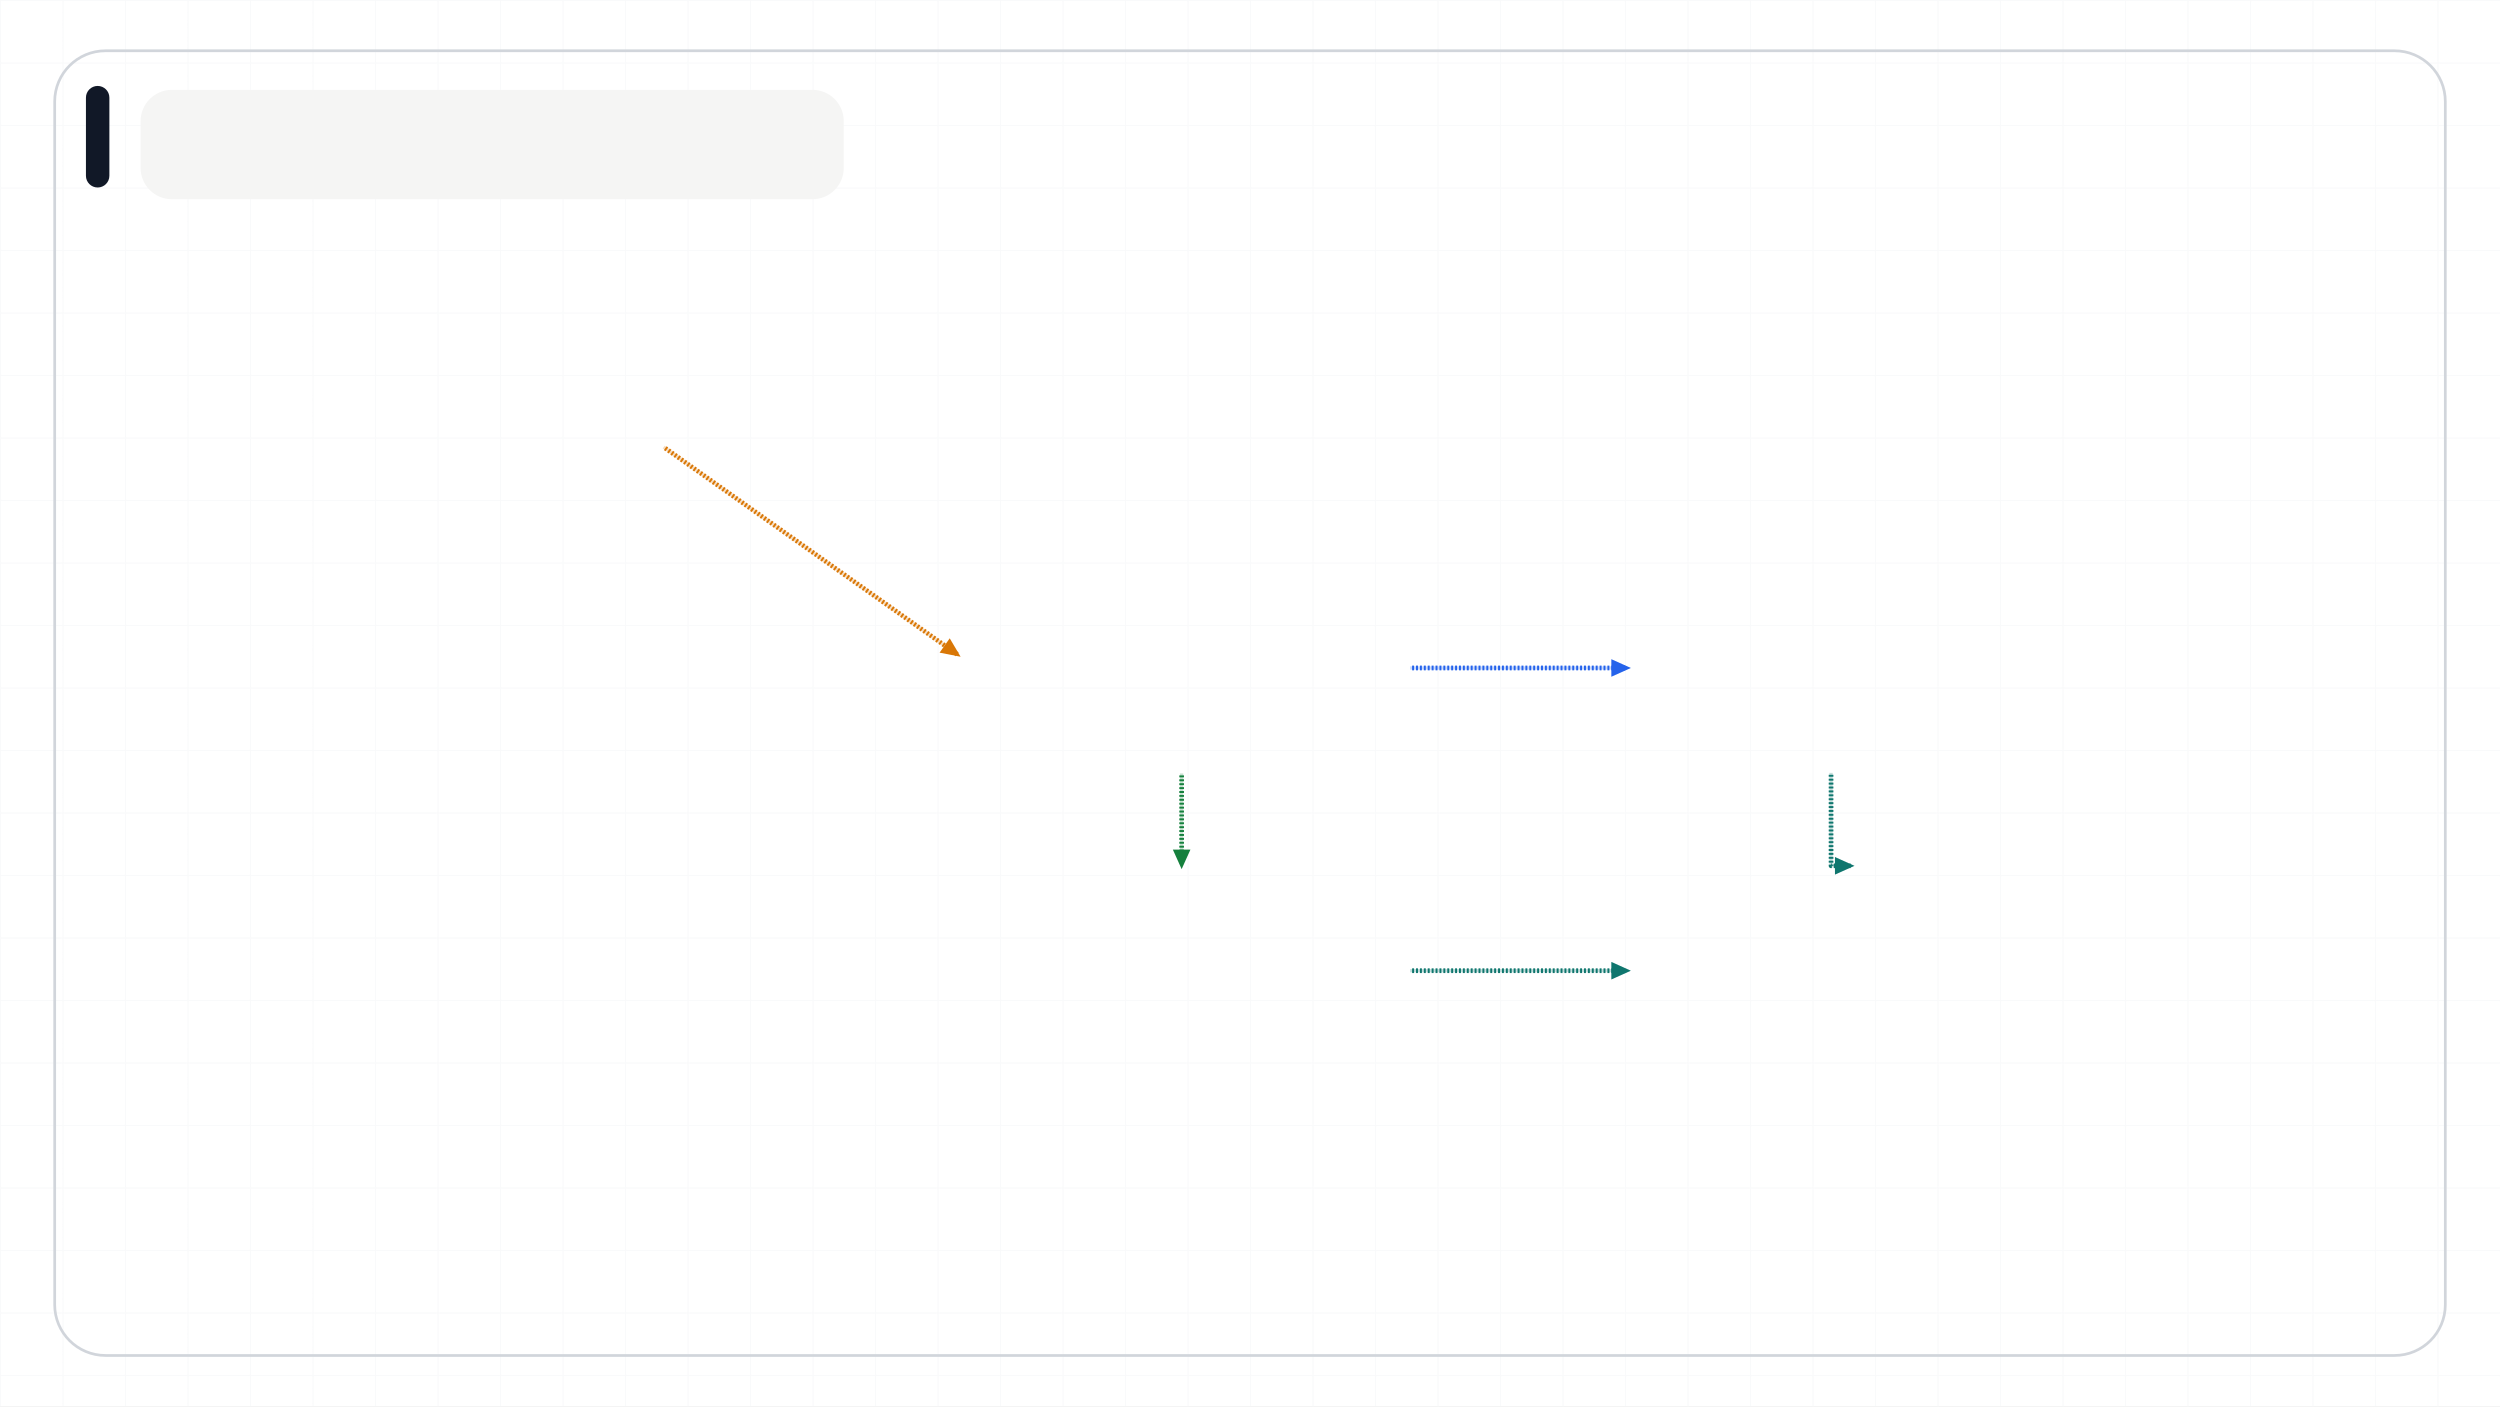
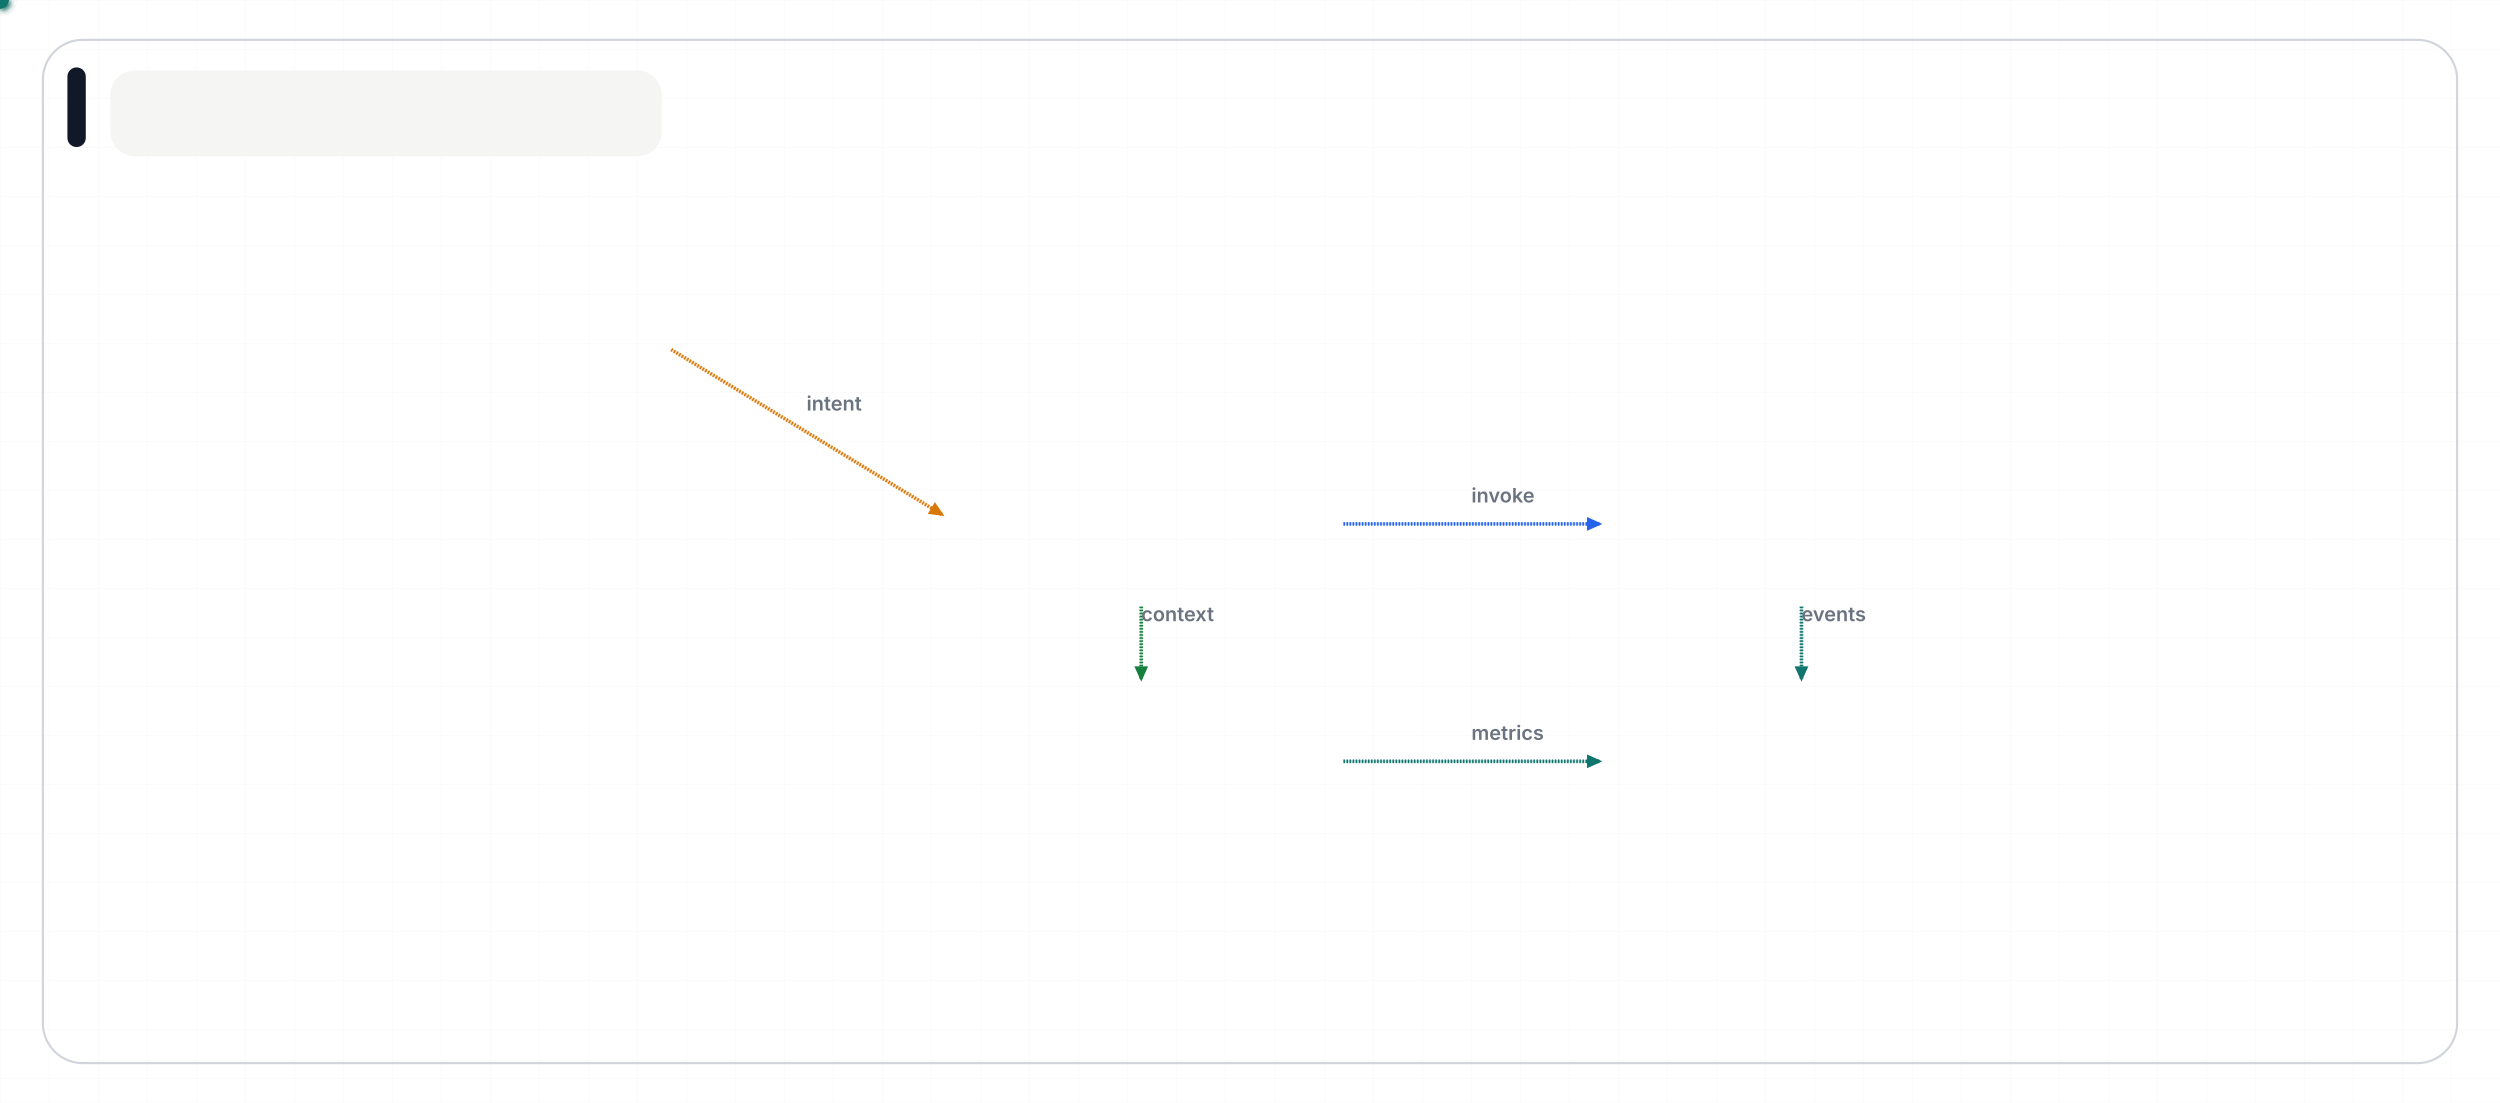
- <svg xmlns="http://www.w3.org/2000/svg" width="1280" height="720" viewBox="0 0 1280 720" role="img" aria-labelledby="diagram-title diagram-desc" data-motion-profile="subtle" data-motion-sequence="step-stagger" data-motion-edge="draw" data-motion-node="fade" data-motion-group="soft-reveal" data-motion-title="fade" data-motion-reduced="subtle" data-icon-system="illustrated-character-v1">
+ <svg xmlns="http://www.w3.org/2000/svg" width="1632" height="720" viewBox="0 0 1632 720" role="img" aria-labelledby="diagram-title diagram-desc" data-motion-profile="showcase-v1" data-motion-sequence="staged" data-motion-edge="packet-flow" data-motion-node="icon-performance" data-motion-group="border-scan" data-motion-title="highlight-sweep" data-motion-reduced="subtle" data-icon-system="illustrated" data-icon-system-version="2.5.0">
  <style>
  .title { font: 700 42px ui-sans-serif, system-ui, -apple-system, BlinkMacSystemFont, "Segoe UI", sans-serif; letter-spacing: 0; }
  .subtitle { font: 400 16px ui-sans-serif, system-ui, -apple-system, BlinkMacSystemFont, "Segoe UI", sans-serif; }
  .node-title { font: 700 18px ui-sans-serif, system-ui, -apple-system, BlinkMacSystemFont, "Segoe UI", sans-serif; }
  .node-caption { font: 400 13px ui-sans-serif, system-ui, -apple-system, BlinkMacSystemFont, "Segoe UI", sans-serif; opacity: 0.84; }
  .group-label { font: 700 14px ui-sans-serif, system-ui, -apple-system, BlinkMacSystemFont, "Segoe UI", sans-serif; text-transform: uppercase; letter-spacing: 0.08em; }
  .edge-label { font: 600 13px ui-sans-serif, system-ui, -apple-system, BlinkMacSystemFont, "Segoe UI", sans-serif; }
  .step-label { font: 700 12px ui-sans-serif, system-ui, -apple-system, BlinkMacSystemFont, "Segoe UI", sans-serif; }
  .edge-flow { stroke-linecap: round; }
  .edge-draw, .edge-base { stroke-linecap: butt; stroke-linejoin: round; }
  .edge-particle { filter: url(#particle-glow); }
  .edge-arrow-particle { filter: url(#particle-glow); }
  .semantic-icon { vector-effect: non-scaling-stroke; }
  .semantic-icon-breathe { transform-box: fill-box; transform-origin: center; animation: semanticIconBreathe 2.8s ease-in-out infinite; }
  .icon-breathe-halo { pointer-events: none; filter: url(#particle-glow); }
  .node-glow, .node-burst { pointer-events: none; }
  #title-accent { transform-origin: 50px 70px; animation: titlePulse 4.8s ease-in-out infinite; }
  #title-highlight { transform-origin: 252px 74px; animation: titleSlide 5.6s ease-in-out infinite; }
  @keyframes titlePulse { 0%, 100% { opacity: 0.76; } 50% { opacity: 1; } }
  @keyframes titleSlide { 0%, 100% { transform: translateX(0); opacity: 0.9; } 50% { transform: translateX(8px); opacity: 1; } }
  @keyframes semanticIconBreathe { 0%, 100% { transform: scale(0.96); opacity: 0.72; } 50% { transform: scale(1.08); opacity: 1; } }
  @media (prefers-reduced-motion: reduce) {
    #title-accent, #title-highlight, .semantic-icon-breathe { animation: none; }
  }
</style>
  <rect width="100%" height="100%" fill="#ffffff" />
  <defs>
    <filter id="soft-glow" x="-40%" y="-40%" width="180%" height="180%">
      <feGaussianBlur stdDeviation="5" result="blur" />
      <feMerge>
        <feMergeNode in="blur" />
        <feMergeNode in="SourceGraphic" />
      </feMerge>
    </filter>
    <filter id="particle-glow" x="-80%" y="-80%" width="260%" height="260%">
      <feGaussianBlur stdDeviation="2.6" result="blur" />
      <feMerge>
        <feMergeNode in="blur" />
        <feMergeNode in="SourceGraphic" />
      </feMerge>
    </filter>
    <pattern id="grid" width="32" height="32" patternUnits="userSpaceOnUse">
      <path d="M 32 0 L 0 0 0 32" fill="none" stroke="#f3f4f6" stroke-width="1" />
    </pattern>
  </defs>
  <rect width="100%" height="100%" fill="url(#grid)" opacity="0.52" />
-   <rect x="28" y="26" width="1224" height="668" rx="26" fill="none" stroke="#d1d5db" stroke-width="1.4" opacity="1.00" />
+   <rect x="28" y="26" width="1576" height="668" rx="26" fill="none" stroke="#d1d5db" stroke-width="1.4" opacity="1.00" />
  <rect id="title-accent" x="44" y="44" width="12" height="52" rx="6" fill="#111827" />
  <rect id="title-highlight" x="72" y="46" width="360" height="56" rx="16" fill="#f5f5f4" />
+   <rect class="title-sweep" x="72" y="46" width="0" height="56" rx="16" fill="#111827" opacity="0.16">
+     <animate attributeName="width" values="0;360;0" dur="3.20s" begin="0.34s" repeatCount="indefinite" />
+     <animate attributeName="x" values="72;72;432" dur="3.20s" begin="0.34s" repeatCount="indefinite" />
+   </rect>
  <text id="main-title" x="90" y="84" class="title" fill="#1f2937" opacity="0">
    <animate attributeName="opacity" values="0;1" dur="0.65s" begin="0.08s" fill="freeze" />
  LLM App Architecture Layers
</text>
  <text x="74" y="126" class="subtitle" fill="#6b7280" opacity="0">
    <animate attributeName="opacity" values="0;1" dur="0.65s" begin="0.28s" fill="freeze" />
  interface, orchestration, tools, data, and observability stay separated
</text>
  <g id="group-interface" class="group" opacity="0">
    <animate attributeName="opacity" values="0;1" dur="0.70s" begin="0.17s" fill="freeze" />
-     <rect x="70.0" y="150.0" width="1080.0" height="100.0" rx="22" fill="#fff7ed" fill-opacity="0.34" stroke="#d97706" stroke-width="1.6" stroke-dasharray="9 8">
-   </rect>
-     <text x="88.0" y="180.0" class="group-label" fill="#6b7280">Interface</text>
+     <rect x="88.0" y="150.0" width="1350.0" height="100.0" rx="22" fill="#fff7ed" fill-opacity="0.34" stroke="#d97706" stroke-width="1.6" stroke-dasharray="9 8">
+       <animate attributeName="stroke-dashoffset" values="0;-34" dur="5.60s" begin="0.17s" repeatCount="indefinite" />
+     </rect>
+     <rect class="group-border-scan" x="88.0" y="150.0" width="1350.0" height="100.0" rx="22" fill="none" stroke="#d97706" stroke-width="3.4" stroke-linecap="round" stroke-dasharray="174.0 1015.0" opacity="0.72" filter="url(#soft-glow)">
+       <animate attributeName="stroke-dashoffset" values="0;-2900.0" dur="7.15s" begin="0.27s" repeatCount="indefinite" />
+     </rect>
+     <text x="106.0" y="180.0" class="group-label" fill="#6b7280">Interface</text>
  </g>
  <g id="group-runtime" class="group" opacity="0">
    <animate attributeName="opacity" values="0;1" dur="0.70s" begin="0.29s" fill="freeze" />
-     <rect x="70.0" y="285.0" width="1080.0" height="125.0" rx="22" fill="#faf5ff" fill-opacity="0.34" stroke="#7c3aed" stroke-width="1.6" stroke-dasharray="9 8">
-   </rect>
-     <text x="88.0" y="315.0" class="group-label" fill="#6b7280">Runtime</text>
+     <rect x="88.0" y="285.0" width="1350.0" height="125.0" rx="22" fill="#faf5ff" fill-opacity="0.34" stroke="#7c3aed" stroke-width="1.6" stroke-dasharray="9 8">
+       <animate attributeName="stroke-dashoffset" values="0;-34" dur="6.00s" begin="0.29s" repeatCount="indefinite" />
+     </rect>
+     <rect class="group-border-scan" x="88.0" y="285.0" width="1350.0" height="125.0" rx="22" fill="none" stroke="#7c3aed" stroke-width="3.4" stroke-linecap="round" stroke-dasharray="177.0 1032.5" opacity="0.72" filter="url(#soft-glow)">
+       <animate attributeName="stroke-dashoffset" values="0;-2950.0" dur="7.50s" begin="0.39s" repeatCount="indefinite" />
+     </rect>
+     <text x="106.0" y="315.0" class="group-label" fill="#6b7280">Runtime</text>
  </g>
  <g id="group-foundation" class="group" opacity="0">
    <animate attributeName="opacity" values="0;1" dur="0.70s" begin="0.41s" fill="freeze" />
-     <rect x="70.0" y="440.0" width="1080.0" height="125.0" rx="22" fill="#f0fdf4" fill-opacity="0.34" stroke="#15803d" stroke-width="1.6" stroke-dasharray="9 8">
-   </rect>
-     <text x="88.0" y="470.0" class="group-label" fill="#6b7280">Data + Ops</text>
+     <rect x="88.0" y="440.0" width="1350.0" height="125.0" rx="22" fill="#f0fdf4" fill-opacity="0.34" stroke="#15803d" stroke-width="1.6" stroke-dasharray="9 8">
+       <animate attributeName="stroke-dashoffset" values="0;-34" dur="6.40s" begin="0.41s" repeatCount="indefinite" />
+     </rect>
+     <rect class="group-border-scan" x="88.0" y="440.0" width="1350.0" height="125.0" rx="22" fill="none" stroke="#15803d" stroke-width="3.4" stroke-linecap="round" stroke-dasharray="177.0 1032.5" opacity="0.72" filter="url(#soft-glow)">
+       <animate attributeName="stroke-dashoffset" values="0;-2950.0" dur="7.85s" begin="0.51s" repeatCount="indefinite" />
+     </rect>
+     <text x="106.0" y="470.0" class="group-label" fill="#6b7280">Data + Ops</text>
  </g>
  <defs>
    <marker id="arrow-1" markerWidth="12" markerHeight="12" viewBox="0 0 12 12" refX="9" refY="6" orient="auto" markerUnits="userSpaceOnUse">
      <path d="M 1 1.5 L 11 6 L 1 10.5 z" fill="#d97706" />
    </marker>
  </defs>
  <g class="edge" data-role="actor">
-     <path class="edge-base" d="M 339.8 228.9 L 490.2 335.1" fill="none" stroke="#d97706" stroke-width="1.7" opacity="0.24" />
-     <path class="edge-draw" d="M 339.8 228.9 L 490.2 335.1" fill="none" stroke="#d97706" stroke-width="2.4" pathLength="1" stroke-dasharray="1" stroke-dashoffset="1" marker-end="url(#arrow-1)">
-       <animate attributeName="stroke-dashoffset" values="1;0" dur="0.90s" begin="0.47s" fill="freeze" />
-     </path>
-     <text x="415.0" y="268.0" class="edge-label" fill="#6b7280" opacity="0">
-       <animate attributeName="opacity" values="0;1" dur="0.45s" begin="0.61s" fill="freeze" />
+     <path class="edge-base" d="M 438.2 228.2 L 614.8 335.8" fill="none" stroke="#d97706" stroke-width="1.7" opacity="0.24" />
+     <path class="edge-draw" d="M 438.2 228.2 L 614.8 335.8" fill="none" stroke="#d97706" stroke-width="2.4" pathLength="1" stroke-dasharray="1" stroke-dashoffset="0" marker-end="url(#arrow-1)" />
+     <circle class="edge-particle edge-packet" r="5.5" fill="#d97706" stroke="none" opacity="0.92">
+       <animateMotion dur="1.65s" repeatCount="indefinite" path="M 438.2 228.2 L 614.8 335.8" begin="-0.19s" />
+       <animate attributeName="opacity" values="0;0.92;0" dur="1.65s" begin="-0.19s" repeatCount="indefinite" />
+     </circle>
+     <text x="526.5" y="268.0" class="edge-label" fill="#6b7280" opacity="1">
    intent
  </text>
  </g>
  <defs>
    <marker id="arrow-2" markerWidth="12" markerHeight="12" viewBox="0 0 12 12" refX="9" refY="6" orient="auto" markerUnits="userSpaceOnUse">
      <path d="M 1 1.5 L 11 6 L 1 10.5 z" fill="#2563eb" />
    </marker>
  </defs>
  <g class="edge" data-role="tool">
-     <path class="edge-base" d="M 722.0 342.0 L 833.0 342.0" fill="none" stroke="#2563eb" stroke-width="1.7" opacity="0.24" />
-     <path class="edge-draw" d="M 722.0 342.0 L 833.0 342.0" fill="none" stroke="#2563eb" stroke-width="2.4" pathLength="1" stroke-dasharray="1" stroke-dashoffset="1" marker-end="url(#arrow-2)">
-       <animate attributeName="stroke-dashoffset" values="1;0" dur="0.90s" begin="0.59s" fill="freeze" />
-     </path>
-     <text x="777.5" y="328.0" class="edge-label" fill="#6b7280" opacity="0">
-       <animate attributeName="opacity" values="0;1" dur="0.45s" begin="0.73s" fill="freeze" />
+     <path class="edge-base" d="M 877.0 342.0 L 1044.0 342.0" fill="none" stroke="#2563eb" stroke-width="1.7" opacity="0.24" />
+     <path class="edge-draw" d="M 877.0 342.0 L 1044.0 342.0" fill="none" stroke="#2563eb" stroke-width="2.4" pathLength="1" stroke-dasharray="1" stroke-dashoffset="0" marker-end="url(#arrow-2)" />
+     <circle class="edge-particle edge-packet" r="5.5" fill="#2563eb" stroke="none" opacity="0.92">
+       <animateMotion dur="1.65s" repeatCount="indefinite" path="M 877.0 342.0 L 1044.0 342.0" begin="-0.38s" />
+       <animate attributeName="opacity" values="0;0.92;0" dur="1.65s" begin="-0.38s" repeatCount="indefinite" />
+     </circle>
+     <text x="960.5" y="328.0" class="edge-label" fill="#6b7280" opacity="1">
    invoke
  </text>
  </g>
  <defs>
    <marker id="arrow-3" markerWidth="12" markerHeight="12" viewBox="0 0 12 12" refX="9" refY="6" orient="auto" markerUnits="userSpaceOnUse">
      <path d="M 1 1.5 L 11 6 L 1 10.5 z" fill="#15803d" />
    </marker>
  </defs>
  <g class="edge" data-role="memory">
-     <path class="edge-base" d="M 605.0 396.0 L 605.0 443.0" fill="none" stroke="#15803d" stroke-width="1.7" opacity="0.24" />
-     <path class="edge-draw" d="M 605.0 396.0 L 605.0 443.0" fill="none" stroke="#15803d" stroke-width="2.4" pathLength="1" stroke-dasharray="1" stroke-dashoffset="1" marker-end="url(#arrow-3)">
-       <animate attributeName="stroke-dashoffset" values="1;0" dur="0.90s" begin="0.71s" fill="freeze" />
-     </path>
-     <text x="605.0" y="405.5" class="edge-label" fill="#6b7280" opacity="0">
-       <animate attributeName="opacity" values="0;1" dur="0.45s" begin="0.85s" fill="freeze" />
+     <path class="edge-base" d="M 745.0 396.0 L 745.0 443.0" fill="none" stroke="#15803d" stroke-width="1.7" opacity="0.24" />
+     <path class="edge-draw" d="M 745.0 396.0 L 745.0 443.0" fill="none" stroke="#15803d" stroke-width="2.4" pathLength="1" stroke-dasharray="1" stroke-dashoffset="0" marker-end="url(#arrow-3)" />
+     <circle class="edge-particle edge-packet" r="5.5" fill="#15803d" stroke="none" opacity="0.92">
+       <animateMotion dur="1.65s" repeatCount="indefinite" path="M 745.0 396.0 L 745.0 443.0" begin="-0.57s" />
+       <animate attributeName="opacity" values="0;0.92;0" dur="1.65s" begin="-0.57s" repeatCount="indefinite" />
+     </circle>
+     <text x="745.0" y="405.5" class="edge-label" fill="#6b7280" opacity="1">
    context
  </text>
  </g>
  <defs>
    <marker id="arrow-4" markerWidth="12" markerHeight="12" viewBox="0 0 12 12" refX="9" refY="6" orient="auto" markerUnits="userSpaceOnUse">
      <path d="M 1 1.5 L 11 6 L 1 10.5 z" fill="#0f766e" />
    </marker>
  </defs>
  <g class="edge" data-role="source">
-     <path class="edge-base" d="M 937.5 395.7 L 937.5 443.3 L 947.5 443.3" fill="none" stroke="#0f766e" stroke-width="1.7" opacity="0.24" />
-     <path class="edge-draw" d="M 937.5 395.7 L 937.5 443.3 L 947.5 443.3" fill="none" stroke="#0f766e" stroke-width="2.4" pathLength="1" stroke-dasharray="1" stroke-dashoffset="1" marker-end="url(#arrow-4)">
-       <animate attributeName="stroke-dashoffset" values="1;0" dur="0.90s" begin="0.83s" fill="freeze" />
-     </path>
-     <text x="942.5" y="405.5" class="edge-label" fill="#6b7280" opacity="0">
-       <animate attributeName="opacity" values="0;1" dur="0.45s" begin="0.97s" fill="freeze" />
+     <path class="edge-base" d="M 1176.0 396.0 L 1176.0 443.0" fill="none" stroke="#0f766e" stroke-width="1.7" opacity="0.24" />
+     <path class="edge-draw" d="M 1176.0 396.0 L 1176.0 443.0" fill="none" stroke="#0f766e" stroke-width="2.4" pathLength="1" stroke-dasharray="1" stroke-dashoffset="0" marker-end="url(#arrow-4)" />
+     <circle class="edge-particle edge-packet" r="5.5" fill="#0f766e" stroke="none" opacity="0.92">
+       <animateMotion dur="1.65s" repeatCount="indefinite" path="M 1176.0 396.0 L 1176.0 443.0" begin="-0.76s" />
+       <animate attributeName="opacity" values="0;0.92;0" dur="1.65s" begin="-0.76s" repeatCount="indefinite" />
+     </circle>
+     <text x="1176.0" y="405.5" class="edge-label" fill="#6b7280" opacity="1">
    events
  </text>
  </g>
  <defs>
    <marker id="arrow-5" markerWidth="12" markerHeight="12" viewBox="0 0 12 12" refX="9" refY="6" orient="auto" markerUnits="userSpaceOnUse">
      <path d="M 1 1.5 L 11 6 L 1 10.5 z" fill="#0f766e" />
    </marker>
  </defs>
  <g class="edge" data-role="source">
-     <path class="edge-base" d="M 722.0 497.0 L 833.0 497.0" fill="none" stroke="#0f766e" stroke-width="1.7" opacity="0.24" />
-     <path class="edge-draw" d="M 722.0 497.0 L 833.0 497.0" fill="none" stroke="#0f766e" stroke-width="2.4" pathLength="1" stroke-dasharray="1" stroke-dashoffset="1" marker-end="url(#arrow-5)">
-       <animate attributeName="stroke-dashoffset" values="1;0" dur="0.90s" begin="0.95s" fill="freeze" />
-     </path>
-     <text x="777.5" y="483.0" class="edge-label" fill="#6b7280" opacity="0">
-       <animate attributeName="opacity" values="0;1" dur="0.45s" begin="1.09s" fill="freeze" />
+     <path class="edge-base" d="M 877.0 497.0 L 1044.0 497.0" fill="none" stroke="#0f766e" stroke-width="1.7" opacity="0.24" />
+     <path class="edge-draw" d="M 877.0 497.0 L 1044.0 497.0" fill="none" stroke="#0f766e" stroke-width="2.4" pathLength="1" stroke-dasharray="1" stroke-dashoffset="0" marker-end="url(#arrow-5)" />
+     <circle class="edge-particle edge-packet" r="5.5" fill="#0f766e" stroke="none" opacity="0.92">
+       <animateMotion dur="1.65s" repeatCount="indefinite" path="M 877.0 497.0 L 1044.0 497.0" begin="-0.95s" />
+       <animate attributeName="opacity" values="0;0.92;0" dur="1.65s" begin="-0.95s" repeatCount="indefinite" />
+     </circle>
+     <text x="960.5" y="483.0" class="edge-label" fill="#6b7280" opacity="1">
    metrics
  </text>
  </g>
  <g id="node-ui" class="node motion-node" data-role="actor" opacity="0">
    <animate attributeName="opacity" values="0;1" dur="0.55s" begin="0.25s" fill="freeze" />
-     <rect x="150.0" y="180.0" width="180.0" height="84.0" rx="7.0" fill="#fff7ed" stroke="#d97706" stroke-width="1.4" />
-     <g class="semantic-icon-wrap semantic-icon-character-wrap" data-icon="file" data-node-id="ui" opacity="0.98">
-       <g id="icon-ui-root" class="semantic-icon semantic-icon-illustrated-character-v1" data-semantic-role="note-write-settle" data-rest-opacity="1" transform="translate(168.8 197.6) scale(0.4872)">
-         <g class="illustrated-character-motion-shell">
-           <path id="icon-ui-page" class="illustrated-character-part illustrated-character-page" data-rest-opacity="1" d="M28 18h30l15 15v49H28z" fill="#fffdf6" stroke="#283047" stroke-width="3" stroke-linecap="round" stroke-linejoin="round" />
-           <path id="icon-ui-corner" class="illustrated-character-part illustrated-character-corner" data-rest-opacity="1" d="M58 18v16h15" fill="#c5b8f2" stroke="#283047" stroke-width="3" stroke-linecap="round" stroke-linejoin="round" />
-           <path id="icon-ui-line-1" class="illustrated-character-part illustrated-character-line-1" data-rest-opacity="1" d="M38 48h25" fill="none" stroke="#283047" stroke-width="3" stroke-linecap="round" stroke-linejoin="round" />
-           <path id="icon-ui-line-2" class="illustrated-character-part illustrated-character-line-2" data-rest-opacity="1" d="M38 57h22" fill="none" stroke="#283047" stroke-width="3" stroke-linecap="round" stroke-linejoin="round" />
-           <path id="icon-ui-line-3" class="illustrated-character-part illustrated-character-line-3" data-rest-opacity="1" d="M38 66h16" fill="none" stroke="#283047" stroke-width="3" stroke-linecap="round" stroke-linejoin="round" />
-           <circle id="icon-ui-dot" class="illustrated-character-part illustrated-character-dot" data-rest-opacity="1" cx="30" cy="74" r="5" fill="#49c99a" stroke="#283047" stroke-width="3" stroke-linecap="round" stroke-linejoin="round" />
-         </g>
-       </g>
-     </g>
-     <text x="266.4" y="208.0" text-anchor="middle" fill="#1f2937">
-       <tspan x="266.4" dy="18" class="node-title">UI</tspan>
-       <tspan x="266.4" dy="17" class="node-caption">chat +</tspan>
-       <tspan x="266.4" dy="17" class="node-caption">admin</tspan>
+     <rect x="188.0" y="180.0" width="240.0" height="84.0" rx="7.0" fill="#fff7ed" stroke="#d97706" stroke-width="1.4" />
+     <g class="semantic-icon-wrap semantic-icon-character-wrap semantic-icon-illustrated-wrap" data-icon="file" data-node-id="ui" opacity="1">
+       <g id="icon-ui-root" class="semantic-icon semantic-icon-illustrated" data-icon-system="illustrated" data-icon-system-version="2.5.0" data-semantic-role="document-content-attach-reference" data-rest-opacity="1" transform="translate(212.0 178.0) scale(0.7333)">
+         <g class="illustrated-character-motion-shell">
+           <circle id="icon-ui-wash" class="illustrated-part illustrated-wash" data-rest-opacity="1" cx="60" cy="61" r="49" fill="#faf5ff" stroke="none" stroke-width="3.4" stroke-linecap="round" stroke-linejoin="round" />
+           <rect id="icon-ui-page" class="illustrated-part illustrated-page" data-rest-opacity="1" x="29" y="17" width="62" height="86" rx="8" fill="#ffffff" stroke="#1f2937" stroke-width="3.4" stroke-linecap="round" stroke-linejoin="round" />
+           <path id="icon-ui-paperclip" class="illustrated-part illustrated-paperclip" data-rest-opacity="1" d="M45 35v38c0 13 18 13 18 0V44c0-8-11-8-11 0v27c0 5 6 5 6 0V49" fill="none" stroke="#8b5cf6" stroke-width="4" stroke-linecap="round" stroke-linejoin="round" />
+           <path id="icon-ui-content-lines" class="illustrated-part illustrated-content-lines" data-rest-opacity="1" d="M68 49h12M68 64h12" fill="none" stroke="#0f766e" stroke-width="3" stroke-linecap="round" stroke-linejoin="round" />
+         </g>
+       </g>
+     </g>
+     <text x="377.0" y="208.0" text-anchor="middle" fill="#1f2937">
+       <tspan x="377.0" dy="18" class="node-title">UI</tspan>
+       <tspan x="377.0" dy="17" class="node-caption">chat +</tspan>
+       <tspan x="377.0" dy="17" class="node-caption">admin</tspan>
    </text>
  </g>
  <g id="node-agent" class="node motion-node" data-role="agent" opacity="0">
    <animate attributeName="opacity" values="0;1" dur="0.55s" begin="0.37s" fill="freeze" />
-     <rect x="500.0" y="300.0" width="210.0" height="84.0" rx="7.0" fill="#faf5ff" stroke="#7c3aed" stroke-width="1.4" />
-     <g class="semantic-icon-wrap semantic-icon-character-wrap" data-icon="agent" data-node-id="agent" opacity="0.98">
-       <g id="icon-agent-root" class="semantic-icon semantic-icon-illustrated-character-v1" data-semantic-role="think-decide-confirm" data-rest-opacity="1" transform="translate(526.0 317.6) scale(0.4872)">
-         <g class="illustrated-character-motion-shell">
-           <path id="icon-agent-brain-left" class="illustrated-character-part illustrated-character-brain-left" data-rest-opacity="1" d="M48 18C31 10 13 23 18 39C4 48 10 67 25 70C26 86 44 91 52 78L52 30C51 25 50 21 48 18Z" fill="#49c99a" stroke="#283047" stroke-width="3" stroke-linecap="round" stroke-linejoin="round" />
-           <path id="icon-agent-brain-right" class="illustrated-character-part illustrated-character-brain-right" data-rest-opacity="1" d="M52 18C69 10 87 23 82 39C96 48 90 67 75 70C74 86 56 91 48 78L48 30C49 25 50 21 52 18Z" fill="#c5b8f2" stroke="#283047" stroke-width="3" stroke-linecap="round" stroke-linejoin="round" />
-           <path id="icon-agent-brain-veins" class="illustrated-character-part illustrated-character-brain-veins" data-rest-opacity="1" d="M34 27c-5 6 4 9 1 16m-8 12c8-1 5 9 11 11m28-39c5 6-4 9-1 16m8 12c-8-1-5 9-11 11" fill="none" stroke="#283047" stroke-width="3" stroke-linecap="round" stroke-linejoin="round" />
-           <rect id="icon-agent-chip" class="illustrated-character-part illustrated-character-chip" data-rest-opacity="1" x="31" y="33" width="38" height="32" rx="4" fill="#fffdf6" stroke="#283047" stroke-width="3" stroke-linecap="round" stroke-linejoin="round" />
-           <text id="icon-agent-chip-label" class="illustrated-character-part illustrated-character-chip-label" data-rest-opacity="1" x="50" y="54" fill="#283047" text-anchor="middle" font-family="ui-sans-serif, system-ui" font-size="20" font-weight="700">AI</text>
-           <path id="icon-agent-signal" class="illustrated-character-part illustrated-character-signal" data-rest-opacity="1" d="M73 39h7m-7 7h10m-10 7h7" fill="none" stroke="#283047" stroke-width="3" stroke-linecap="round" stroke-linejoin="round" />
-           <path id="icon-agent-spark" class="illustrated-character-part illustrated-character-spark" data-rest-opacity="1" d="M21 20l2 5 5 2-5 2-2 5-2-5-5-2 5-2z" fill="#ffd45e" stroke="#283047" stroke-width="3" stroke-linecap="round" stroke-linejoin="round" />
-         </g>
-       </g>
-     </g>
-     <text x="633.0" y="328.0" text-anchor="middle" fill="#1f2937">
-       <tspan x="633.0" dy="18" class="node-title">Agent</tspan>
-       <tspan x="633.0" dy="18" class="node-title">Layer</tspan>
-       <tspan x="633.0" dy="17" class="node-caption">plan + route</tspan>
+     <rect x="625.0" y="300.0" width="240.0" height="84.0" rx="7.0" fill="#faf5ff" stroke="#7c3aed" stroke-width="1.4" />
+     <g class="semantic-icon-wrap semantic-icon-character-wrap semantic-icon-illustrated-wrap" data-icon="agent" data-node-id="agent" opacity="1">
+       <g id="icon-agent-root" class="semantic-icon semantic-icon-illustrated" data-icon-system="illustrated" data-icon-system-version="2.5.0" data-semantic-role="input-reason-result" data-rest-opacity="1" transform="translate(649.0 298.0) scale(0.7333)">
+         <g class="illustrated-character-motion-shell">
+           <circle id="icon-agent-wash" class="illustrated-part illustrated-wash" data-rest-opacity="1" cx="59" cy="61" r="49" fill="#faf5ff" stroke="none" stroke-width="3.4" stroke-linecap="round" stroke-linejoin="round" />
+           <path id="icon-agent-brain-left" class="illustrated-part illustrated-brain-left" data-rest-opacity="1" d="M57 27C45 18 30 25 31 38c-11 4-12 19-2 25-5 12 7 23 18 18 3 8 10 9 15 3V38c-1-5-2-8-5-11Z" fill="#22c55e" stroke="#1f2937" stroke-width="3.4" stroke-linecap="round" stroke-linejoin="round" />
+           <path id="icon-agent-brain-right" class="illustrated-part illustrated-brain-right" data-rest-opacity="1" d="M63 27c12-9 27-2 26 11 11 4 12 19 2 25 5 12-7 23-18 18-3 8-10 9-15 3V38c1-5 2-8 5-11Z" fill="#ddd6fe" stroke="#1f2937" stroke-width="3.4" stroke-linecap="round" stroke-linejoin="round" />
+           <path id="icon-agent-brain-detail" class="illustrated-part illustrated-brain-detail" data-rest-opacity="0.68" d="M43 35c-5 4-3 9 1 11m-8 13c7-1 7 6 12 8m29-32c5 4 3 9-1 11m8 13c-7-1-7 6-12 8" opacity="0.68" fill="none" stroke="#1f2937" stroke-width="2.6" stroke-linecap="round" stroke-linejoin="round" />
+           <rect id="icon-agent-processor" class="illustrated-part illustrated-processor" data-rest-opacity="1" x="45" y="42" width="30" height="30" rx="6" fill="#ffffff" stroke="#1f2937" stroke-width="3.4" stroke-linecap="round" stroke-linejoin="round" />
+           <path id="icon-agent-processor-core" class="illustrated-part illustrated-processor-core" data-rest-opacity="1" d="M50 63l4.5-13L59 63m-7.3-5h5.6M62.5 50h7m-3.5 0v13m-3.5 0h7" fill="none" stroke="#8b5cf6" stroke-width="2.4" stroke-linecap="round" stroke-linejoin="round" />
+           <path id="icon-agent-input-nodes" class="illustrated-part illustrated-input-nodes" data-rest-opacity="1" d="M8 45h12v12H8Zm0 26h12V59H8Z" fill="#ef6f6c" stroke="#1f2937" stroke-width="3.4" stroke-linecap="round" stroke-linejoin="round" />
+           <path id="icon-agent-input-path" class="illustrated-part illustrated-input-path" data-rest-opacity="1" d="M20 51h9m-9 14h7c4 0 5-3 5-7" fill="none" stroke="#8b5cf6" stroke-width="3" stroke-linecap="round" stroke-linejoin="round" />
+           <path id="icon-agent-output-path" class="illustrated-part illustrated-output-path" data-rest-opacity="1" d="M90 54h10c5 0 7-3 7-7V35" fill="none" stroke="#8b5cf6" stroke-width="3" stroke-linecap="round" stroke-linejoin="round" />
+           <path id="icon-agent-result" class="illustrated-part illustrated-result" data-rest-opacity="1" d="M107 16l3 8 8 3-8 3-3 8-3-8-8-3 8-3Z" fill="#fbbf24" stroke="#1f2937" stroke-width="2.7" stroke-linecap="round" stroke-linejoin="round" />
+         </g>
+       </g>
+     </g>
+     <text x="814.0" y="328.0" text-anchor="middle" fill="#1f2937">
+       <tspan x="814.0" dy="18" class="node-title">Agent</tspan>
+       <tspan x="814.0" dy="18" class="node-title">Layer</tspan>
+       <tspan x="814.0" dy="17" class="node-caption">plan +</tspan>
+       <tspan x="814.0" dy="17" class="node-caption">route</tspan>
    </text>
  </g>
  <g id="node-tools" class="node motion-node" data-role="tool" opacity="0">
    <animate attributeName="opacity" values="0;1" dur="0.55s" begin="0.49s" fill="freeze" />
-     <rect x="845.0" y="300.0" width="180.0" height="84.0" rx="7.0" fill="#eff6ff" stroke="#2563eb" stroke-width="1.4" />
-     <g class="semantic-icon-wrap semantic-icon-character-wrap" data-icon="tool" data-node-id="tools" opacity="0.98">
-       <g id="icon-tools-root" class="semantic-icon semantic-icon-illustrated-character-v1" data-semantic-role="kit-act-confirm" data-rest-opacity="1" transform="translate(863.8 317.6) scale(0.4872)">
-         <g class="illustrated-character-motion-shell">
-           <path id="icon-tools-bucket" class="illustrated-character-part illustrated-character-bucket" data-rest-opacity="1" d="M25 40h50l-5 43H30z" fill="#39b8b5" stroke="#283047" stroke-width="3" stroke-linecap="round" stroke-linejoin="round" />
-           <path id="icon-tools-lid" class="illustrated-character-part illustrated-character-lid" data-rest-opacity="1" d="M29 39c5-12 37-12 42 0z" fill="#c5b8f2" stroke="#283047" stroke-width="3" stroke-linecap="round" stroke-linejoin="round" />
-           <path id="icon-tools-handle" class="illustrated-character-part illustrated-character-handle" data-rest-opacity="1" d="M35 41c0-17 30-17 30 0" fill="none" stroke="#283047" stroke-width="3" stroke-linecap="round" stroke-linejoin="round" />
-           <path id="icon-tools-wrench" class="illustrated-character-part illustrated-character-wrench" data-rest-opacity="1" d="M55 28c6-5 13-2 15 3l-7 4 6 7-8 8-7-6-4 7c-6-2-9-9-5-15l5 4 6-6z" fill="#ffd45e" stroke="#283047" stroke-width="3" stroke-linecap="round" stroke-linejoin="round" />
-           <circle id="icon-tools-wrench-hole" class="illustrated-character-part illustrated-character-wrench-hole" data-rest-opacity="1" cx="65" cy="31" r="3" fill="#fffdf6" stroke="#283047" stroke-width="3" stroke-linecap="round" stroke-linejoin="round" />
-           <path id="icon-tools-spark" class="illustrated-character-part illustrated-character-spark" data-rest-opacity="1" d="M27 66l2 5 5 2-5 2-2 5-2-5-5-2 5-2z" fill="#ffd2b8" stroke="#283047" stroke-width="3" stroke-linecap="round" stroke-linejoin="round" />
-         </g>
-       </g>
-     </g>
-     <text x="961.4" y="328.0" text-anchor="middle" fill="#1f2937">
-       <tspan x="961.4" dy="18" class="node-title">Tool</tspan>
-       <tspan x="961.4" dy="18" class="node-title">Layer</tspan>
-       <tspan x="961.4" dy="17" class="node-caption">api + code</tspan>
+     <rect x="1056.0" y="300.0" width="240.0" height="84.0" rx="7.0" fill="#eff6ff" stroke="#2563eb" stroke-width="1.4" />
+     <g class="semantic-icon-wrap semantic-icon-character-wrap semantic-icon-illustrated-wrap" data-icon="tool" data-node-id="tools" opacity="1">
+       <g id="icon-tools-root" class="semantic-icon semantic-icon-illustrated" data-icon-system="illustrated" data-icon-system-version="2.5.0" data-semantic-role="tool-action-complete" data-rest-opacity="1" transform="translate(1080.0 298.0) scale(0.7333)">
+         <g class="illustrated-character-motion-shell">
+           <circle id="icon-tools-wash" class="illustrated-part illustrated-wash" data-rest-opacity="1" cx="59" cy="61" r="49" fill="#fff7ed" stroke="none" stroke-width="3.4" stroke-linecap="round" stroke-linejoin="round" />
+           <path id="icon-tools-toolbox" class="illustrated-part illustrated-toolbox" data-rest-opacity="1" d="M20 54h77l-7 46H27Z" fill="#14b8a6" stroke="#1f2937" stroke-width="3.4" stroke-linecap="round" stroke-linejoin="round" />
+           <path id="icon-tools-toolbox-lid" class="illustrated-part illustrated-toolbox-lid" data-rest-opacity="1" d="M18 48h81v15H18Z" fill="#ddd6fe" stroke="#1f2937" stroke-width="3.4" stroke-linecap="round" stroke-linejoin="round" />
+           <path id="icon-tools-handle" class="illustrated-part illustrated-handle" data-rest-opacity="1" d="M38 48c0-19 40-19 40 0" fill="none" stroke="#1f2937" stroke-width="4" stroke-linecap="round" stroke-linejoin="round" />
+           <path id="icon-tools-wrench" class="illustrated-part illustrated-wrench" data-rest-opacity="1" d="M48 67l12 12 31-31c8 1 16-3 20-10l-13-6-7 7-9-9 7-7-6-13c-10 4-15 15-12 25Z" fill="#fbbf24" stroke="#1f2937" stroke-width="3.4" stroke-linecap="round" stroke-linejoin="round" />
+           <circle id="icon-tools-wrench-hole" class="illustrated-part illustrated-wrench-hole" data-rest-opacity="1" cx="56" cy="71" r="4.5" fill="#ffffff" stroke="#1f2937" stroke-width="2.5" stroke-linecap="round" stroke-linejoin="round" />
+           <path id="icon-tools-target" class="illustrated-part illustrated-target" data-rest-opacity="1" d="M11 79l5-9 10 1 5 10-6 9-10-1Z" fill="#ef6f6c" stroke="#1f2937" stroke-width="3.4" stroke-linecap="round" stroke-linejoin="round" />
+           <path id="icon-tools-action-path" class="illustrated-part illustrated-action-path" data-rest-opacity="1" d="M31 76c9-1 14-5 20-11" fill="none" stroke="#8b5cf6" stroke-width="3" stroke-linecap="round" stroke-linejoin="round" />
+           <path id="icon-tools-completion" class="illustrated-part illustrated-completion" data-rest-opacity="1" d="M99 73l3 7 7 3-7 3-3 7-3-7-7-3 7-3Z" fill="#22c55e" stroke="#1f2937" stroke-width="2.6" stroke-linecap="round" stroke-linejoin="round" />
+         </g>
+       </g>
+     </g>
+     <text x="1245.0" y="328.0" text-anchor="middle" fill="#1f2937">
+       <tspan x="1245.0" dy="18" class="node-title">Tool</tspan>
+       <tspan x="1245.0" dy="18" class="node-title">Layer</tspan>
+       <tspan x="1245.0" dy="17" class="node-caption">api + code</tspan>
    </text>
  </g>
  <g id="node-data" class="node motion-node" data-role="memory" opacity="0">
    <animate attributeName="opacity" values="0;1" dur="0.55s" begin="0.61s" fill="freeze" />
-     <rect x="500.0" y="455.0" width="210.0" height="84.0" rx="7.0" fill="#f0fdf4" stroke="#15803d" stroke-width="1.4" />
-     <g class="semantic-icon-wrap semantic-icon-character-wrap" data-icon="database" data-node-id="data" opacity="0.98">
-       <g id="icon-data-root" class="semantic-icon semantic-icon-illustrated-character-v1" data-semantic-role="ingest-settle-confirm" data-rest-opacity="1" transform="translate(526.0 472.6) scale(0.4872)">
-         <g class="illustrated-character-motion-shell">
-           <path id="icon-data-hat" class="illustrated-character-part illustrated-character-hat" data-rest-opacity="1" d="M31 29c8-15 30-15 38 0l-4 8H35z" fill="#ff9e42" stroke="#283047" stroke-width="3" stroke-linecap="round" stroke-linejoin="round" />
-           <path id="icon-data-hat-band" class="illustrated-character-part illustrated-character-hat-band" data-rest-opacity="1" d="M34 35h32" fill="none" stroke="#283047" stroke-width="3" stroke-linecap="round" stroke-linejoin="round" />
-           <path id="icon-data-bucket" class="illustrated-character-part illustrated-character-bucket" data-rest-opacity="1" d="M27 43h47l-5 43H32z" fill="#39b8b5" stroke="#283047" stroke-width="3" stroke-linecap="round" stroke-linejoin="round" />
-           <path id="icon-data-handle" class="illustrated-character-part illustrated-character-handle" data-rest-opacity="1" d="M34 45c0-18 33-18 33 0" fill="none" stroke="#283047" stroke-width="3" stroke-linecap="round" stroke-linejoin="round" />
-           <path id="icon-data-liquid" class="illustrated-character-part illustrated-character-liquid" data-rest-opacity="1" d="M31 71c9-6 16 5 25 0 7-4 12 0 15 2l-2 13H32z" fill="#ff9e42" stroke="#283047" stroke-width="3" stroke-linecap="round" stroke-linejoin="round" />
-           <circle id="icon-data-bead" class="illustrated-character-part illustrated-character-bead" data-rest-opacity="1" cx="51" cy="24" r="4" fill="#ffd45e" stroke="#283047" stroke-width="3" stroke-linecap="round" stroke-linejoin="round" />
-           <path id="icon-data-check" class="illustrated-character-part illustrated-character-check" data-rest-opacity="1" d="M47 56l5 5 10-11" fill="none" stroke="#283047" stroke-width="3" stroke-linecap="round" stroke-linejoin="round" />
-           <path id="icon-data-spill" class="illustrated-character-part illustrated-character-spill" data-rest-opacity="1" d="M25 86c8-2 15 2 23 0 9-2 17 4 29 1-2 10-14 11-25 9-14 3-27 0-27-10z" fill="#ff9e42" stroke="#283047" stroke-width="3" stroke-linecap="round" stroke-linejoin="round" />
-         </g>
-       </g>
-     </g>
-     <text x="633.0" y="483.0" text-anchor="middle" fill="#1f2937">
-       <tspan x="633.0" dy="18" class="node-title">Data Layer</tspan>
-       <tspan x="633.0" dy="17" class="node-caption">memory + db</tspan>
+     <rect x="625.0" y="455.0" width="240.0" height="84.0" rx="7.0" fill="#f0fdf4" stroke="#15803d" stroke-width="1.4" />
+     <g class="semantic-icon-wrap semantic-icon-character-wrap semantic-icon-illustrated-wrap" data-icon="database" data-node-id="data" opacity="1">
+       <g id="icon-data-root" class="semantic-icon semantic-icon-illustrated" data-icon-system="illustrated" data-icon-system-version="2.5.0" data-semantic-role="data-ingest-store-persist" data-rest-opacity="1" transform="translate(649.0 453.0) scale(0.7333)">
+         <g class="illustrated-character-motion-shell">
+           <circle id="icon-data-wash" class="illustrated-part illustrated-wash" data-rest-opacity="1" cx="59" cy="61" r="49" fill="#f0fdfa" stroke="none" stroke-width="3.4" stroke-linecap="round" stroke-linejoin="round" />
+           <path id="icon-data-cylinder-body" class="illustrated-part illustrated-cylinder-body" data-rest-opacity="1" d="M25 37v50c0 9 16 16 35 16s35-7 35-16V37Z" fill="#67e8f9" stroke="#1f2937" stroke-width="3.4" stroke-linecap="round" stroke-linejoin="round" />
+           <ellipse id="icon-data-cylinder-top" class="illustrated-part illustrated-cylinder-top" data-rest-opacity="1" cx="60" cy="37" rx="35" ry="14" fill="#ddd6fe" stroke="#1f2937" stroke-width="3.4" stroke-linecap="round" stroke-linejoin="round" />
+           <path id="icon-data-layer-top" class="illustrated-part illustrated-layer-top" data-rest-opacity="1" d="M25 58c0 9 16 16 35 16s35-7 35-16" fill="none" stroke="#1f2937" stroke-width="3" stroke-linecap="round" stroke-linejoin="round" />
+           <path id="icon-data-layer-bottom" class="illustrated-part illustrated-layer-bottom" data-rest-opacity="1" d="M25 78c0 9 16 16 35 16s35-7 35-16" fill="none" stroke="#1f2937" stroke-width="3" stroke-linecap="round" stroke-linejoin="round" />
+           <circle id="icon-data-input-bead" class="illustrated-part illustrated-input-bead" data-rest-opacity="1" cx="14" cy="23" r="6" fill="#ef6f6c" stroke="#1f2937" stroke-width="2.6" stroke-linecap="round" stroke-linejoin="round" />
+           <path id="icon-data-write-path" class="illustrated-part illustrated-write-path" data-rest-opacity="1" d="M20 25c11-4 17 0 24 8m-7-1 7 1-3-7" fill="none" stroke="#8b5cf6" stroke-width="3" stroke-linecap="round" stroke-linejoin="round" />
+           <ellipse id="icon-data-commit-ripple" class="illustrated-part illustrated-commit-ripple" data-rest-opacity="1" cx="60" cy="85" rx="13" ry="5" fill="none" stroke="#14b8a6" stroke-width="2.5" stroke-linecap="round" stroke-linejoin="round" />
+           <circle id="icon-data-stored-bead" class="illustrated-part illustrated-stored-bead" data-rest-opacity="1" cx="60" cy="84" r="4.5" fill="#22c55e" stroke="#1f2937" stroke-width="2.2" stroke-linecap="round" stroke-linejoin="round" />
+         </g>
+       </g>
+     </g>
+     <text x="814.0" y="483.0" text-anchor="middle" fill="#1f2937">
+       <tspan x="814.0" dy="18" class="node-title">Data</tspan>
+       <tspan x="814.0" dy="18" class="node-title">Layer</tspan>
+       <tspan x="814.0" dy="17" class="node-caption">memory +</tspan>
+       <tspan x="814.0" dy="17" class="node-caption">db</tspan>
    </text>
  </g>
  <g id="node-observe" class="node motion-node" data-role="source" opacity="0">
    <animate attributeName="opacity" values="0;1" dur="0.55s" begin="0.73s" fill="freeze" />
-     <rect x="845.0" y="455.0" width="210.0" height="84.0" rx="7.0" fill="#f0fdfa" stroke="#0f766e" stroke-width="1.4" />
-     <g class="semantic-icon-wrap semantic-icon-character-wrap" data-icon="search" data-node-id="observe" opacity="0.98">
-       <g id="icon-observe-root" class="semantic-icon semantic-icon-illustrated-character-v1" data-semantic-role="scout-scan-find" data-rest-opacity="1" transform="translate(871.0 472.6) scale(0.4872)">
-         <g class="illustrated-character-motion-shell">
-           <circle id="icon-observe-lens" class="illustrated-character-part illustrated-character-lens" data-rest-opacity="1" cx="45" cy="46" r="23" fill="#83d9ed" stroke="#283047" stroke-width="3" stroke-linecap="round" stroke-linejoin="round" />
-           <path id="icon-observe-lens-shine" class="illustrated-character-part illustrated-character-lens-shine" data-rest-opacity="1" d="M31 40c4-9 13-14 23-12" fill="none" stroke="#283047" stroke-width="3" stroke-linecap="round" stroke-linejoin="round" />
-           <path id="icon-observe-scan" class="illustrated-character-part illustrated-character-scan" data-rest-opacity="1" d="M25 46h40" fill="none" stroke="#283047" stroke-width="3" stroke-linecap="round" stroke-linejoin="round" />
-           <path id="icon-observe-handle" class="illustrated-character-part illustrated-character-handle" data-rest-opacity="1" d="M61 62l16 16" fill="none" stroke="#283047" stroke-width="3" stroke-linecap="round" stroke-linejoin="round" />
-           <path id="icon-observe-marker" class="illustrated-character-part illustrated-character-marker" data-rest-opacity="1" d="M45 33c-6 0-10 4-10 10 0 8 10 17 10 17s10-9 10-17c0-6-4-10-10-10z" fill="#ffd2b8" stroke="#283047" stroke-width="3" stroke-linecap="round" stroke-linejoin="round" />
-           <circle id="icon-observe-marker-dot" class="illustrated-character-part illustrated-character-marker-dot" data-rest-opacity="1" cx="45" cy="43" r="3" fill="#fffdf6" stroke="#283047" stroke-width="3" stroke-linecap="round" stroke-linejoin="round" />
-           <path id="icon-observe-spark" class="illustrated-character-part illustrated-character-spark" data-rest-opacity="1" d="M77 22l2 5 5 2-5 2-2 5-2-5-5-2 5-2z" fill="#ffd45e" stroke="#283047" stroke-width="3" stroke-linecap="round" stroke-linejoin="round" />
-         </g>
-       </g>
-     </g>
-     <text x="978.0" y="483.0" text-anchor="middle" fill="#1f2937">
-       <tspan x="978.0" dy="18" class="node-title">Observability</tspan>
-       <tspan x="978.0" dy="17" class="node-caption">trace + eval</tspan>
+     <rect x="1056.0" y="455.0" width="240.0" height="84.0" rx="7.0" fill="#f0fdfa" stroke="#0f766e" stroke-width="1.4" />
+     <g class="semantic-icon-wrap semantic-icon-character-wrap semantic-icon-illustrated-wrap" data-icon="search" data-node-id="observe" opacity="1">
+       <g id="icon-observe-root" class="semantic-icon semantic-icon-illustrated" data-icon-system="illustrated" data-icon-system-version="2.5.0" data-semantic-role="query-scan-discover" data-rest-opacity="1" transform="translate(1080.0 453.0) scale(0.7333)">
+         <g class="illustrated-character-motion-shell">
+           <circle id="icon-observe-wash" class="illustrated-part illustrated-wash" data-rest-opacity="1" cx="58" cy="61" r="49" fill="#f0fdfa" stroke="none" stroke-width="3.4" stroke-linecap="round" stroke-linejoin="round" />
+           <circle id="icon-observe-lens-glass" class="illustrated-part illustrated-lens-glass" data-rest-opacity="1" cx="49" cy="48" r="29" fill="#ffffff" stroke="none" stroke-width="3.4" stroke-linecap="round" stroke-linejoin="round" />
+           <circle id="icon-observe-lens" class="illustrated-part illustrated-lens" data-rest-opacity="1" cx="49" cy="48" r="30" fill="none" stroke="#1f2937" stroke-width="5" stroke-linecap="round" stroke-linejoin="round" />
+           <path id="icon-observe-handle" class="illustrated-part illustrated-handle" data-rest-opacity="1" d="M70 69l29 29" fill="none" stroke="#1f2937" stroke-width="10" stroke-linecap="round" stroke-linejoin="round" />
+           <path id="icon-observe-scan-cross" class="illustrated-part illustrated-scan-cross" data-rest-opacity="1" d="M49 34v28M35 48h28" fill="none" stroke="#8b5cf6" stroke-width="3" stroke-linecap="round" stroke-linejoin="round" />
+           <circle id="icon-observe-target-ring" class="illustrated-part illustrated-target-ring" data-rest-opacity="1" cx="93" cy="24" r="11" fill="#f0fdf4" stroke="#14b8a6" stroke-width="3" stroke-linecap="round" stroke-linejoin="round" />
+           <circle id="icon-observe-result-dot" class="illustrated-part illustrated-result-dot" data-rest-opacity="1" cx="93" cy="24" r="4" fill="#22c55e" stroke="#1f2937" stroke-width="2.2" stroke-linecap="round" stroke-linejoin="round" />
+           <path id="icon-observe-discovery" class="illustrated-part illustrated-discovery" data-rest-opacity="1" d="M20 79l3 8 8 3-8 3-3 8-3-8-8-3 8-3Z" fill="#fbbf24" stroke="#1f2937" stroke-width="2.6" stroke-linecap="round" stroke-linejoin="round" />
+         </g>
+       </g>
+     </g>
+     <text x="1245.0" y="483.0" text-anchor="middle" fill="#1f2937">
+       <tspan x="1245.0" dy="18" class="node-title">Observability</tspan>
+       <tspan x="1245.0" dy="17" class="node-caption">trace +</tspan>
+       <tspan x="1245.0" dy="17" class="node-caption">eval</tspan>
    </text>
  </g>
</svg>
